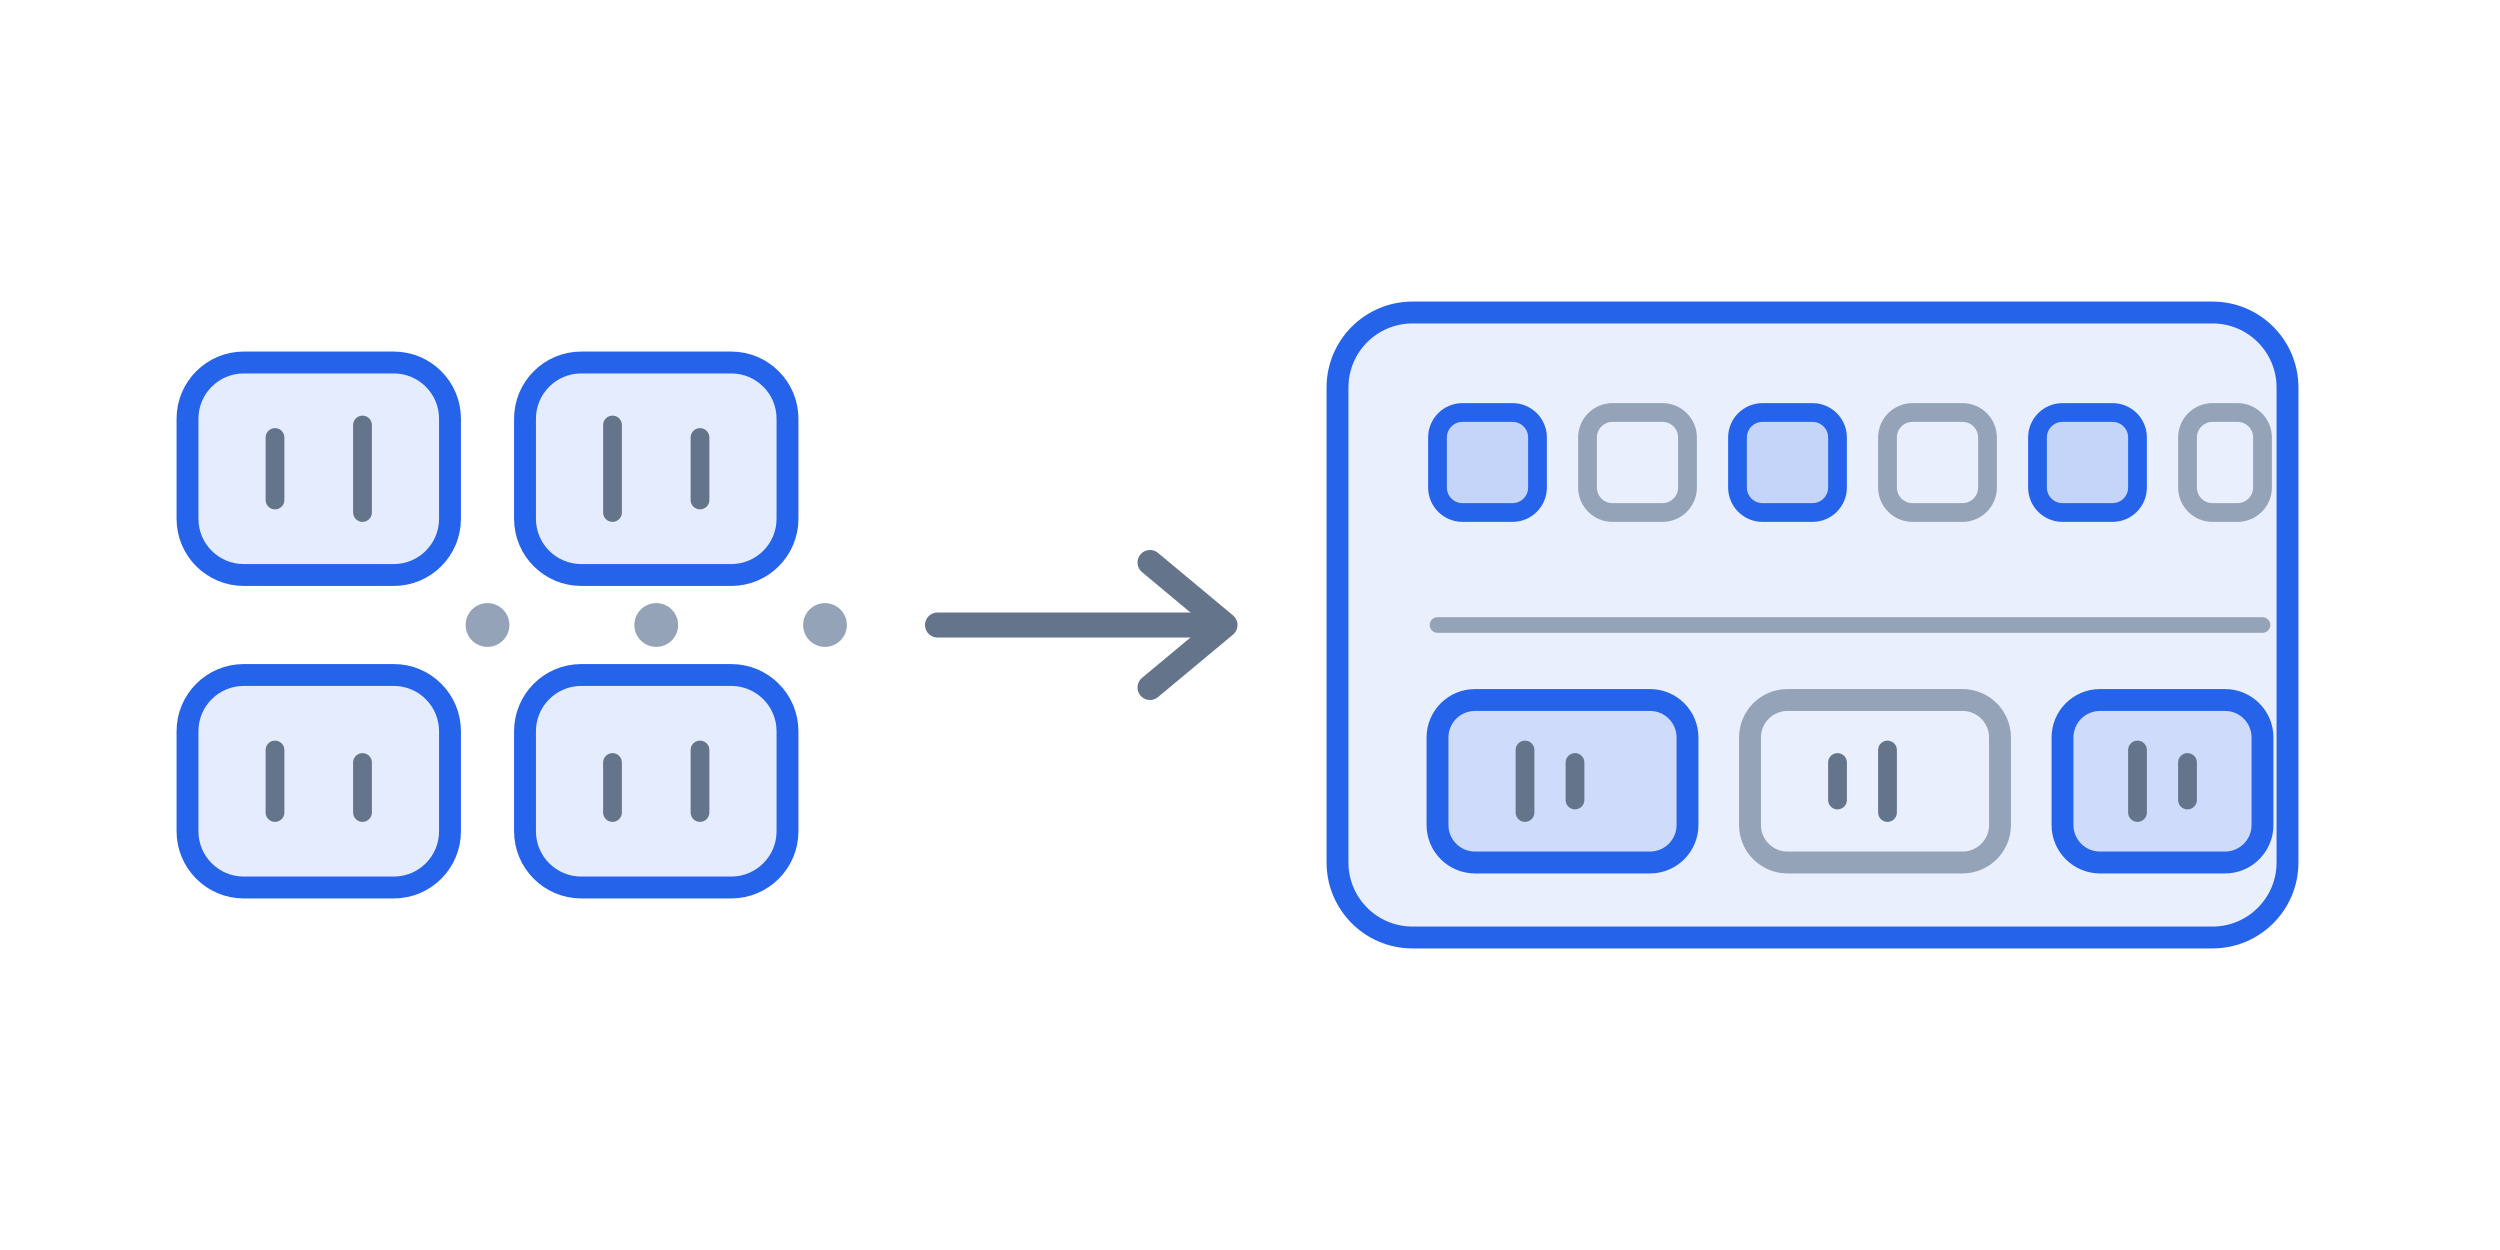
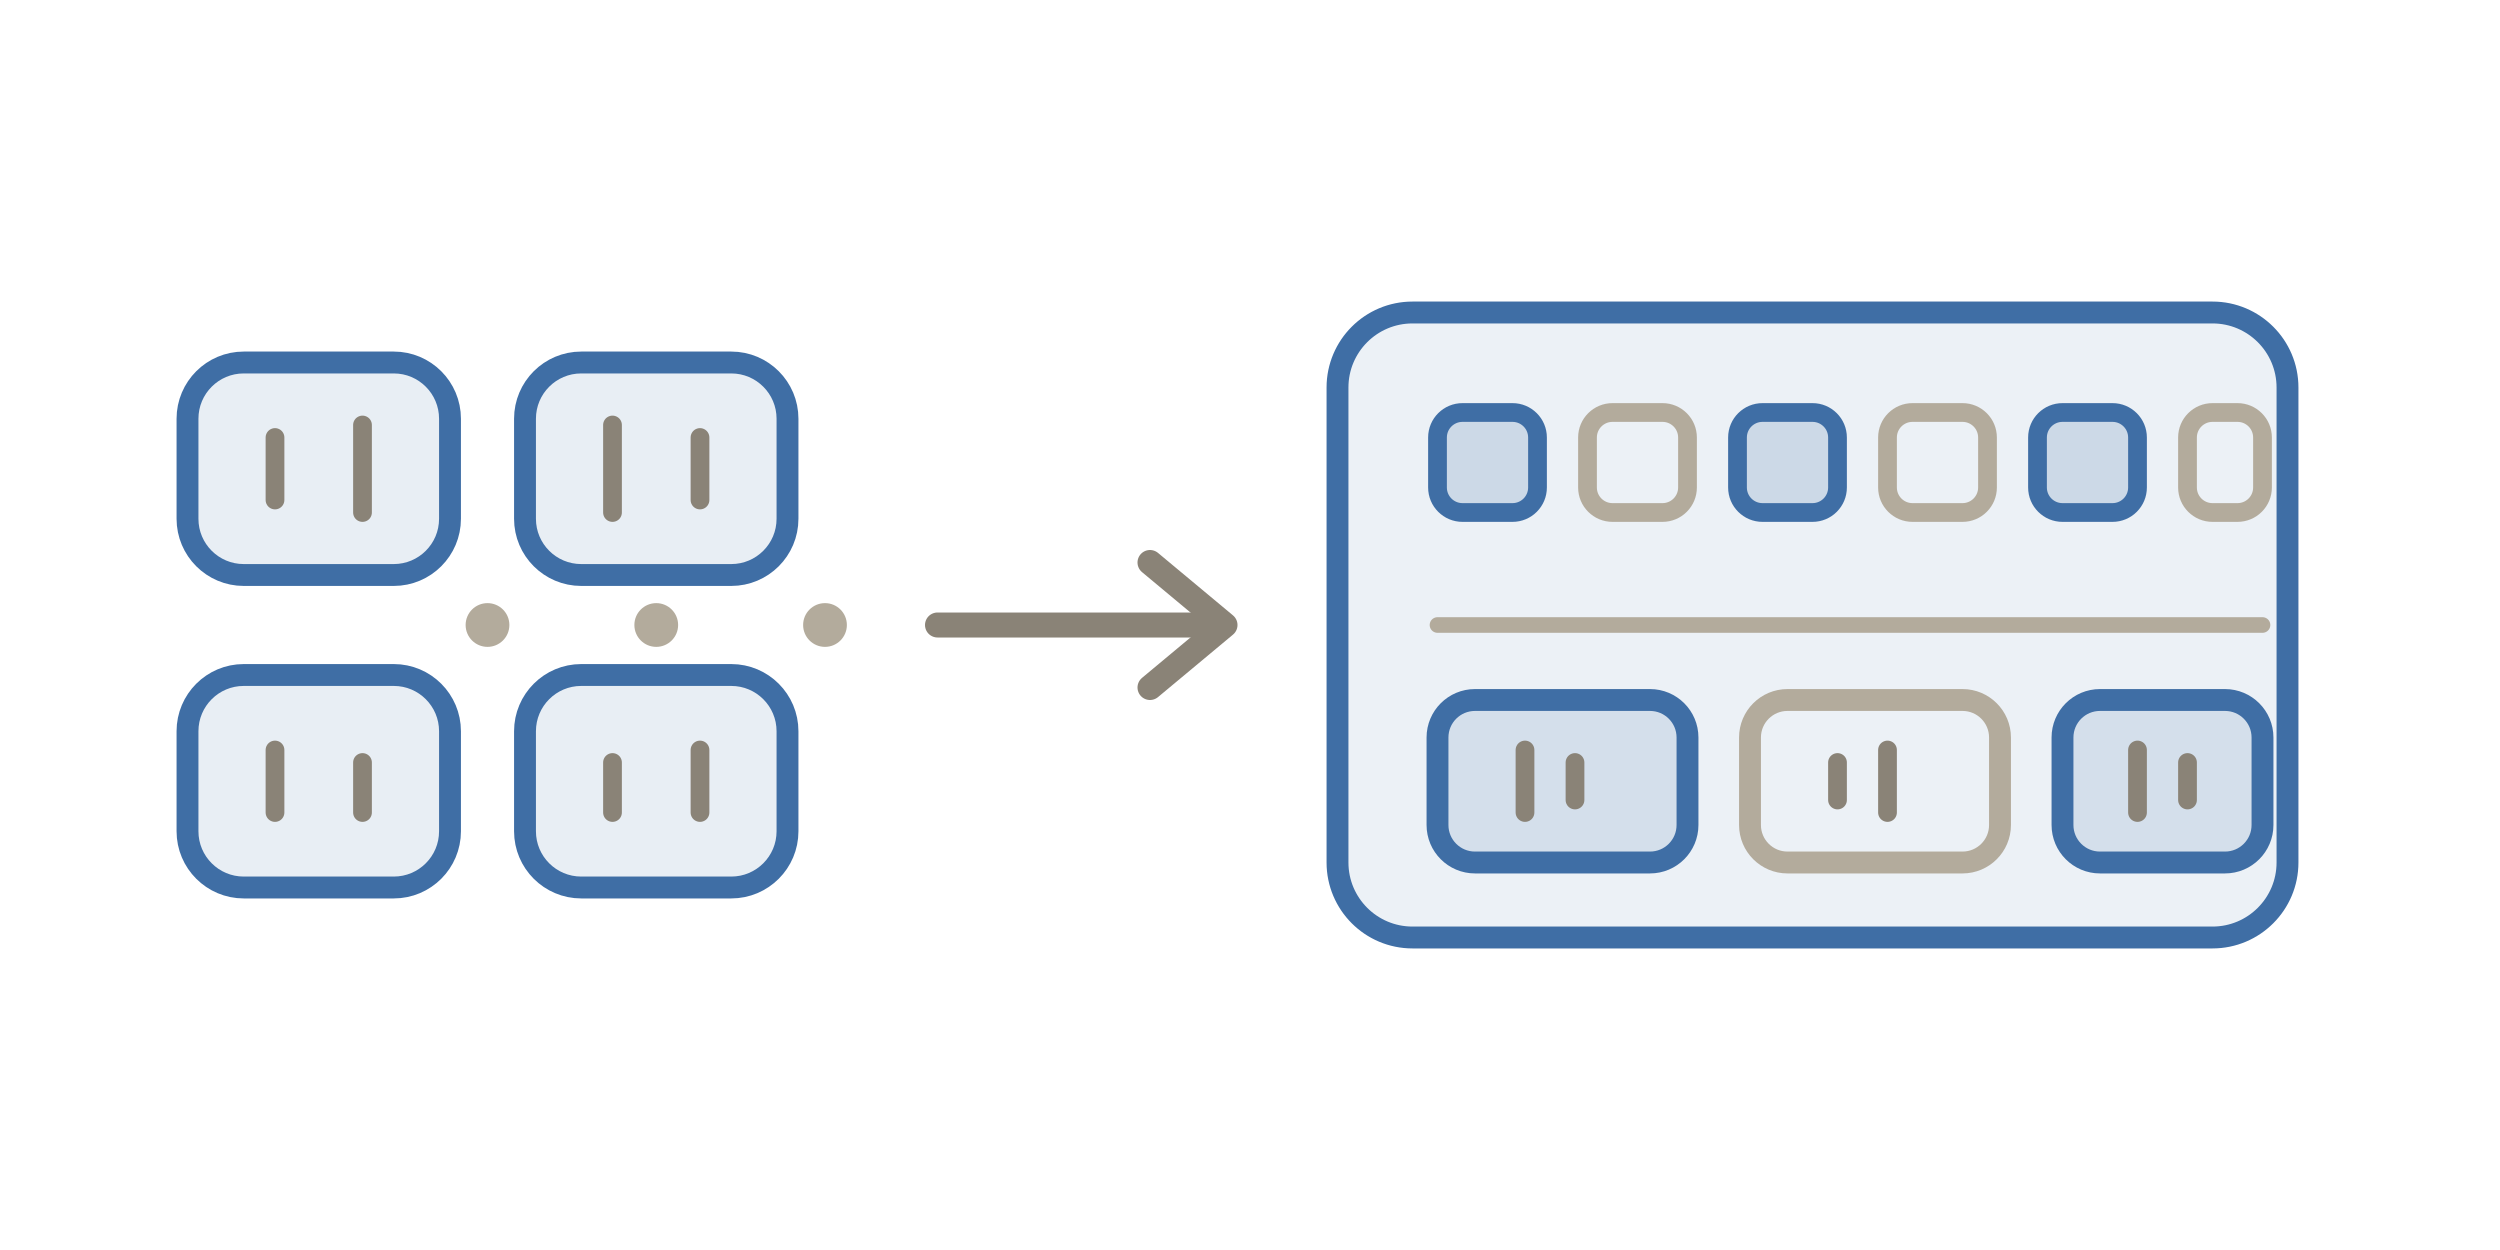
<svg xmlns="http://www.w3.org/2000/svg" viewBox="0 0 400 200" fill="none" role="img" aria-label="Illustration of the ip address converter tool">
  <g stroke-linecap="round" stroke-linejoin="round">
-     <rect x="30" y="58" width="42" height="34" rx="9" fill="#2563eb" fill-opacity="0.12" stroke="#2563eb" stroke-width="3.5" />
-     <rect x="30" y="108" width="42" height="34" rx="9" fill="#2563eb" fill-opacity="0.12" stroke="#2563eb" stroke-width="3.5" />
-     <rect x="84" y="58" width="42" height="34" rx="9" fill="#2563eb" fill-opacity="0.12" stroke="#2563eb" stroke-width="3.5" />
-     <rect x="84" y="108" width="42" height="34" rx="9" fill="#2563eb" fill-opacity="0.12" stroke="#2563eb" stroke-width="3.5" />
-     <path d="M44 70 v10 M58 68 v14" stroke="#64748b" stroke-width="3" />
-     <path d="M44 120 v10 M58 122 v8" stroke="#64748b" stroke-width="3" />
-     <path d="M98 68 v14 M112 70 v10" stroke="#64748b" stroke-width="3" />
-     <path d="M98 122 v8 M112 120 v10" stroke="#64748b" stroke-width="3" />
-     <circle cx="78" cy="100" r="3.5" fill="#94a3b8" />
-     <circle cx="105" cy="100" r="3.5" fill="#94a3b8" />
-     <circle cx="132" cy="100" r="3.5" fill="#94a3b8" />
+     <rect x="30" y="58" width="42" height="34" rx="9" fill="#3f6ea5" fill-opacity="0.12" stroke="#3f6ea5" stroke-width="3.5" />
+     <rect x="30" y="108" width="42" height="34" rx="9" fill="#3f6ea5" fill-opacity="0.12" stroke="#3f6ea5" stroke-width="3.5" />
+     <rect x="84" y="58" width="42" height="34" rx="9" fill="#3f6ea5" fill-opacity="0.12" stroke="#3f6ea5" stroke-width="3.5" />
+     <rect x="84" y="108" width="42" height="34" rx="9" fill="#3f6ea5" fill-opacity="0.12" stroke="#3f6ea5" stroke-width="3.5" />
+     <path d="M44 70 v10 M58 68 v14" stroke="#8a8377" stroke-width="3" />
+     <path d="M44 120 v10 M58 122 v8" stroke="#8a8377" stroke-width="3" />
+     <path d="M98 68 v14 M112 70 v10" stroke="#8a8377" stroke-width="3" />
+     <path d="M98 122 v8 M112 120 v10" stroke="#8a8377" stroke-width="3" />
+     <circle cx="78" cy="100" r="3.5" fill="#b3ab9c" />
+     <circle cx="105" cy="100" r="3.5" fill="#b3ab9c" />
+     <circle cx="132" cy="100" r="3.5" fill="#b3ab9c" />
  </g>
-   <g stroke="#64748b" stroke-width="4" stroke-linecap="round" stroke-linejoin="round">
+   <g stroke="#8a8377" stroke-width="4" stroke-linecap="round" stroke-linejoin="round">
    <path d="M150 100 h44" />
    <path d="M184 90 l12 10 l-12 10" />
  </g>
  <g stroke-linecap="round" stroke-linejoin="round">
-     <rect x="214" y="50" width="152" height="100" rx="12" fill="#2563eb" fill-opacity="0.10" stroke="#2563eb" stroke-width="3.5" />
-     <rect x="230" y="66" width="16" height="16" rx="4" fill="#2563eb" fill-opacity="0.18" stroke="#2563eb" stroke-width="3" />
-     <rect x="254" y="66" width="16" height="16" rx="4" stroke="#94a3b8" stroke-width="3" />
-     <rect x="278" y="66" width="16" height="16" rx="4" fill="#2563eb" fill-opacity="0.18" stroke="#2563eb" stroke-width="3" />
-     <rect x="302" y="66" width="16" height="16" rx="4" stroke="#94a3b8" stroke-width="3" />
-     <rect x="326" y="66" width="16" height="16" rx="4" fill="#2563eb" fill-opacity="0.18" stroke="#2563eb" stroke-width="3" />
-     <rect x="350" y="66" width="12" height="16" rx="4" stroke="#94a3b8" stroke-width="3" />
-     <path d="M230 100 h132" stroke="#94a3b8" stroke-width="2.5" />
-     <rect x="230" y="112" width="40" height="26" rx="6" fill="#2563eb" fill-opacity="0.14" stroke="#2563eb" stroke-width="3.5" />
-     <rect x="280" y="112" width="40" height="26" rx="6" stroke="#94a3b8" stroke-width="3.5" />
-     <rect x="330" y="112" width="32" height="26" rx="6" fill="#2563eb" fill-opacity="0.14" stroke="#2563eb" stroke-width="3.5" />
-     <path d="M244 120 v10 M252 122 v6" stroke="#64748b" stroke-width="3" />
-     <path d="M294 122 v6 M302 120 v10" stroke="#64748b" stroke-width="3" />
-     <path d="M342 120 v10 M350 122 v6" stroke="#64748b" stroke-width="3" />
+     <rect x="214" y="50" width="152" height="100" rx="12" fill="#3f6ea5" fill-opacity="0.10" stroke="#3f6ea5" stroke-width="3.5" />
+     <rect x="230" y="66" width="16" height="16" rx="4" fill="#3f6ea5" fill-opacity="0.18" stroke="#3f6ea5" stroke-width="3" />
+     <rect x="254" y="66" width="16" height="16" rx="4" stroke="#b3ab9c" stroke-width="3" />
+     <rect x="278" y="66" width="16" height="16" rx="4" fill="#3f6ea5" fill-opacity="0.18" stroke="#3f6ea5" stroke-width="3" />
+     <rect x="302" y="66" width="16" height="16" rx="4" stroke="#b3ab9c" stroke-width="3" />
+     <rect x="326" y="66" width="16" height="16" rx="4" fill="#3f6ea5" fill-opacity="0.18" stroke="#3f6ea5" stroke-width="3" />
+     <rect x="350" y="66" width="12" height="16" rx="4" stroke="#b3ab9c" stroke-width="3" />
+     <path d="M230 100 h132" stroke="#b3ab9c" stroke-width="2.5" />
+     <rect x="230" y="112" width="40" height="26" rx="6" fill="#3f6ea5" fill-opacity="0.14" stroke="#3f6ea5" stroke-width="3.5" />
+     <rect x="280" y="112" width="40" height="26" rx="6" stroke="#b3ab9c" stroke-width="3.5" />
+     <rect x="330" y="112" width="32" height="26" rx="6" fill="#3f6ea5" fill-opacity="0.14" stroke="#3f6ea5" stroke-width="3.5" />
+     <path d="M244 120 v10 M252 122 v6" stroke="#8a8377" stroke-width="3" />
+     <path d="M294 122 v6 M302 120 v10" stroke="#8a8377" stroke-width="3" />
+     <path d="M342 120 v10 M350 122 v6" stroke="#8a8377" stroke-width="3" />
  </g>
</svg>
